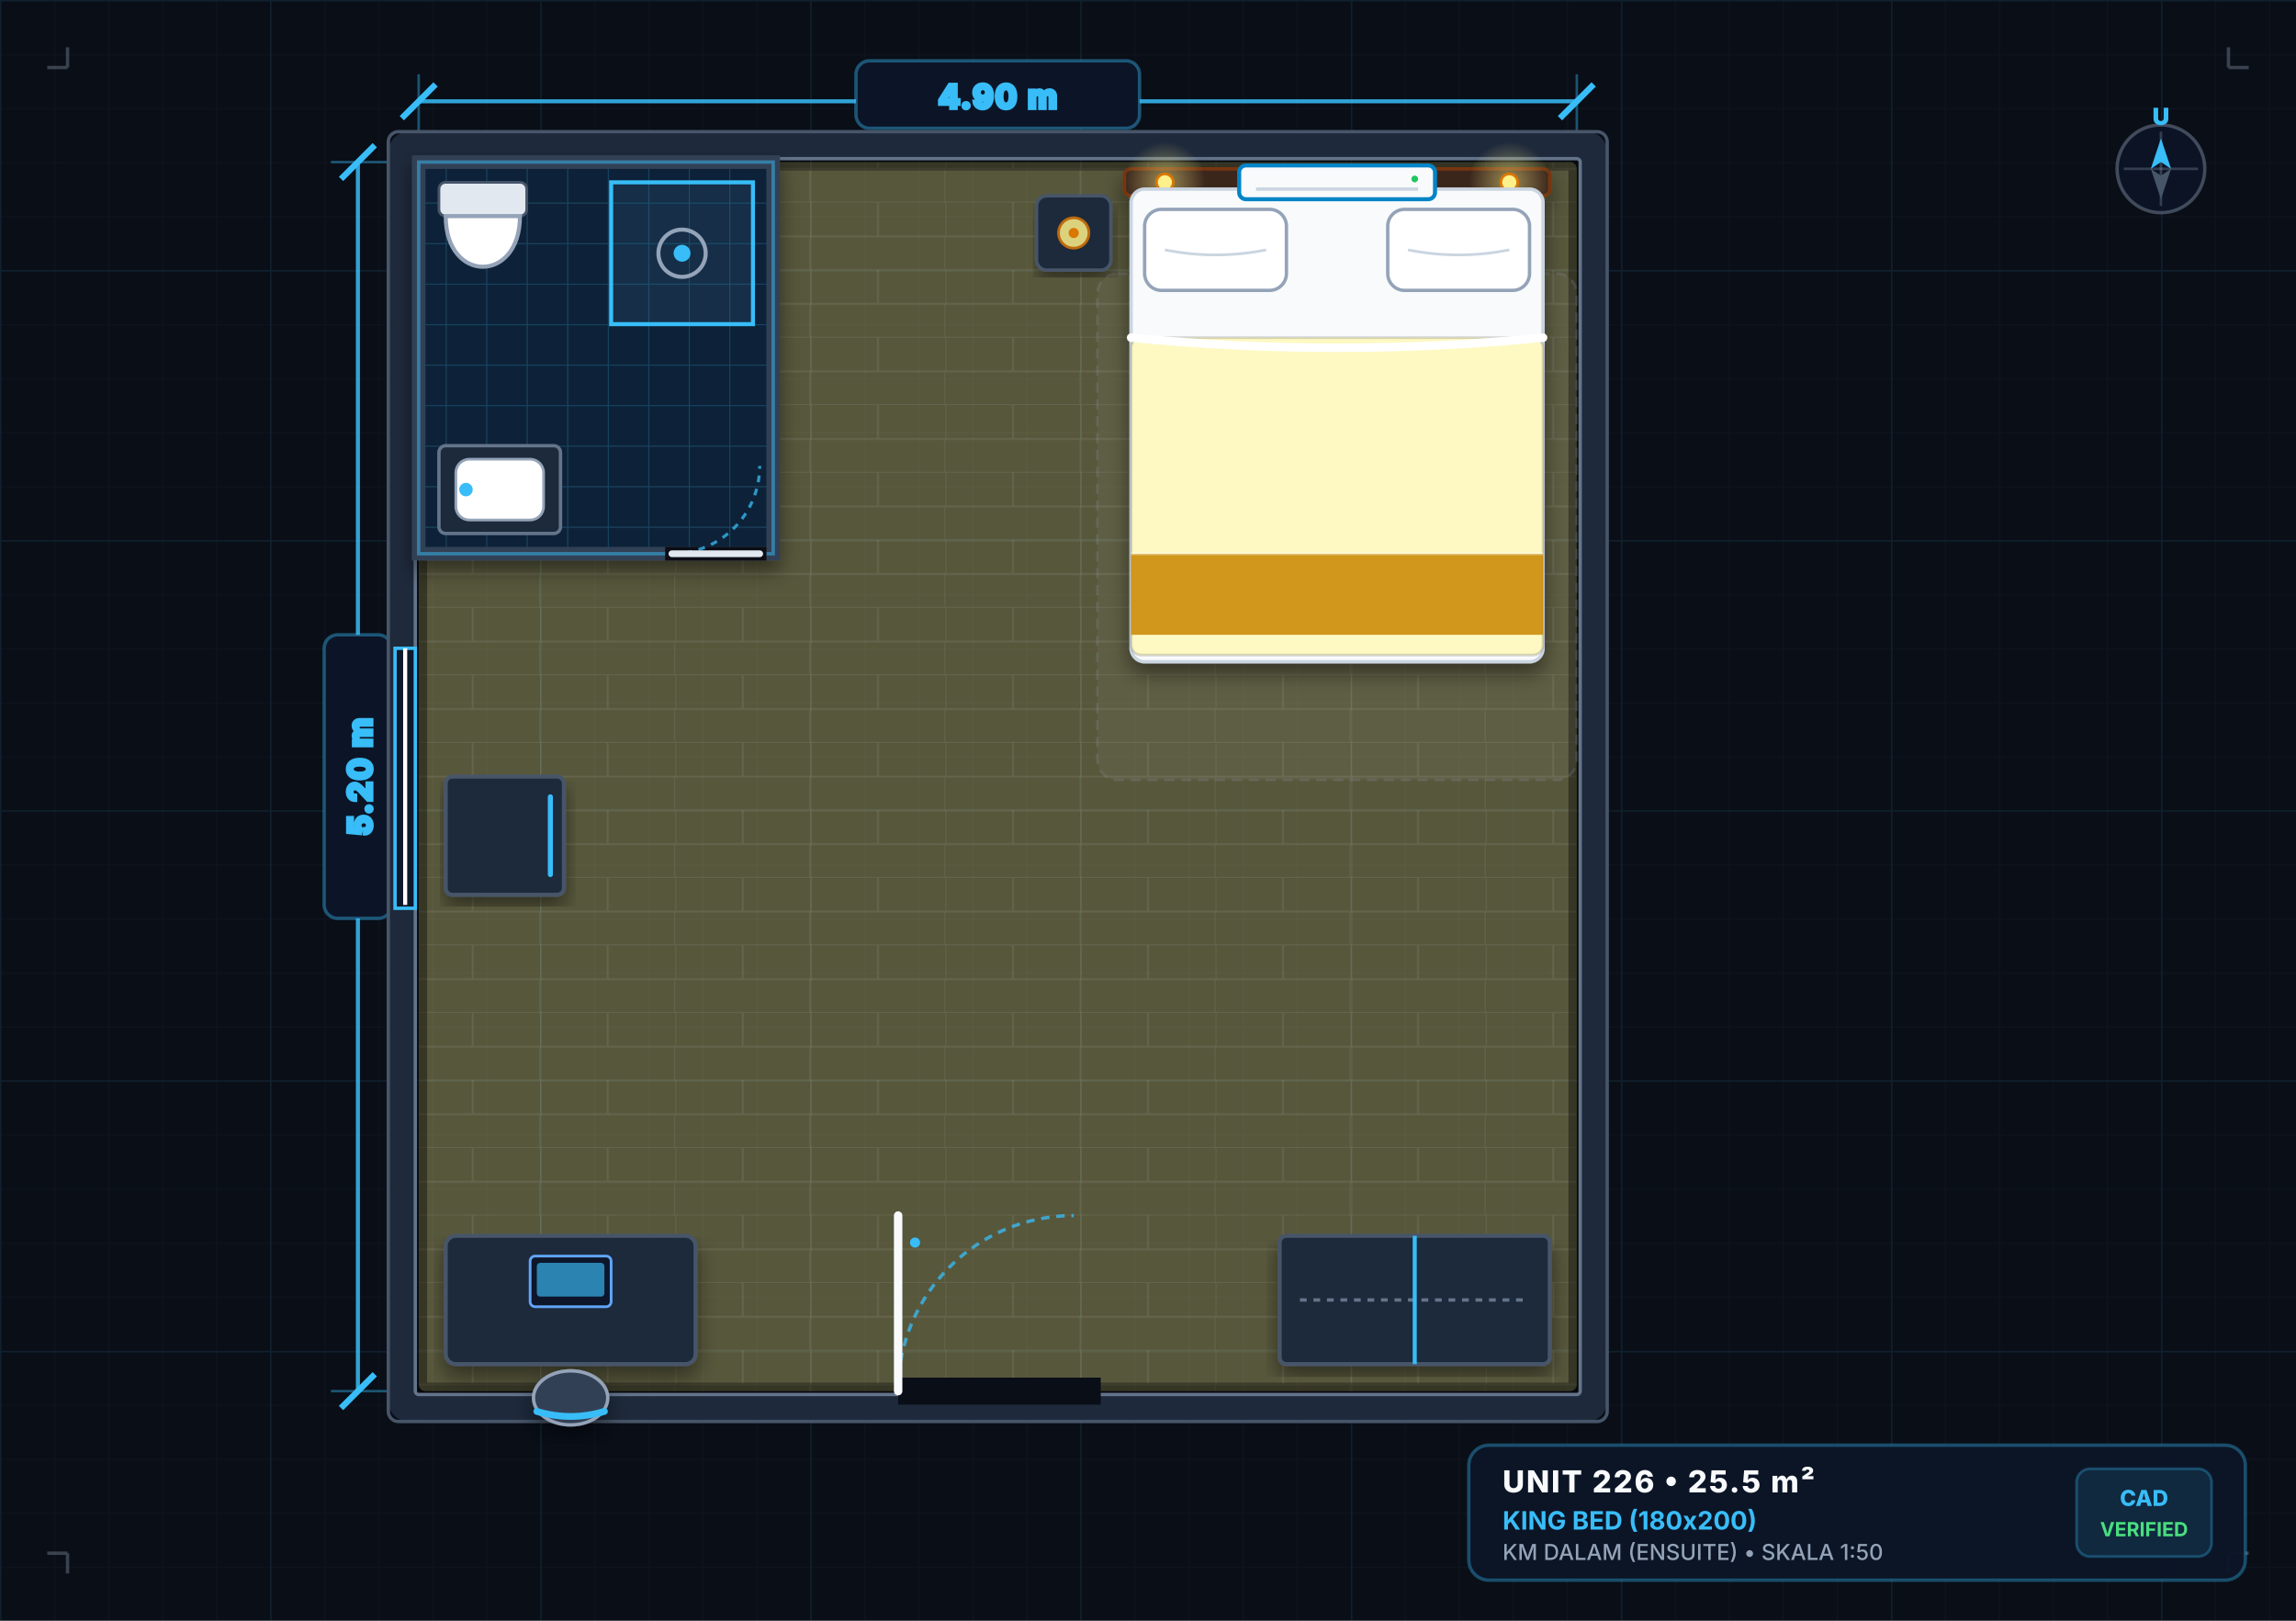
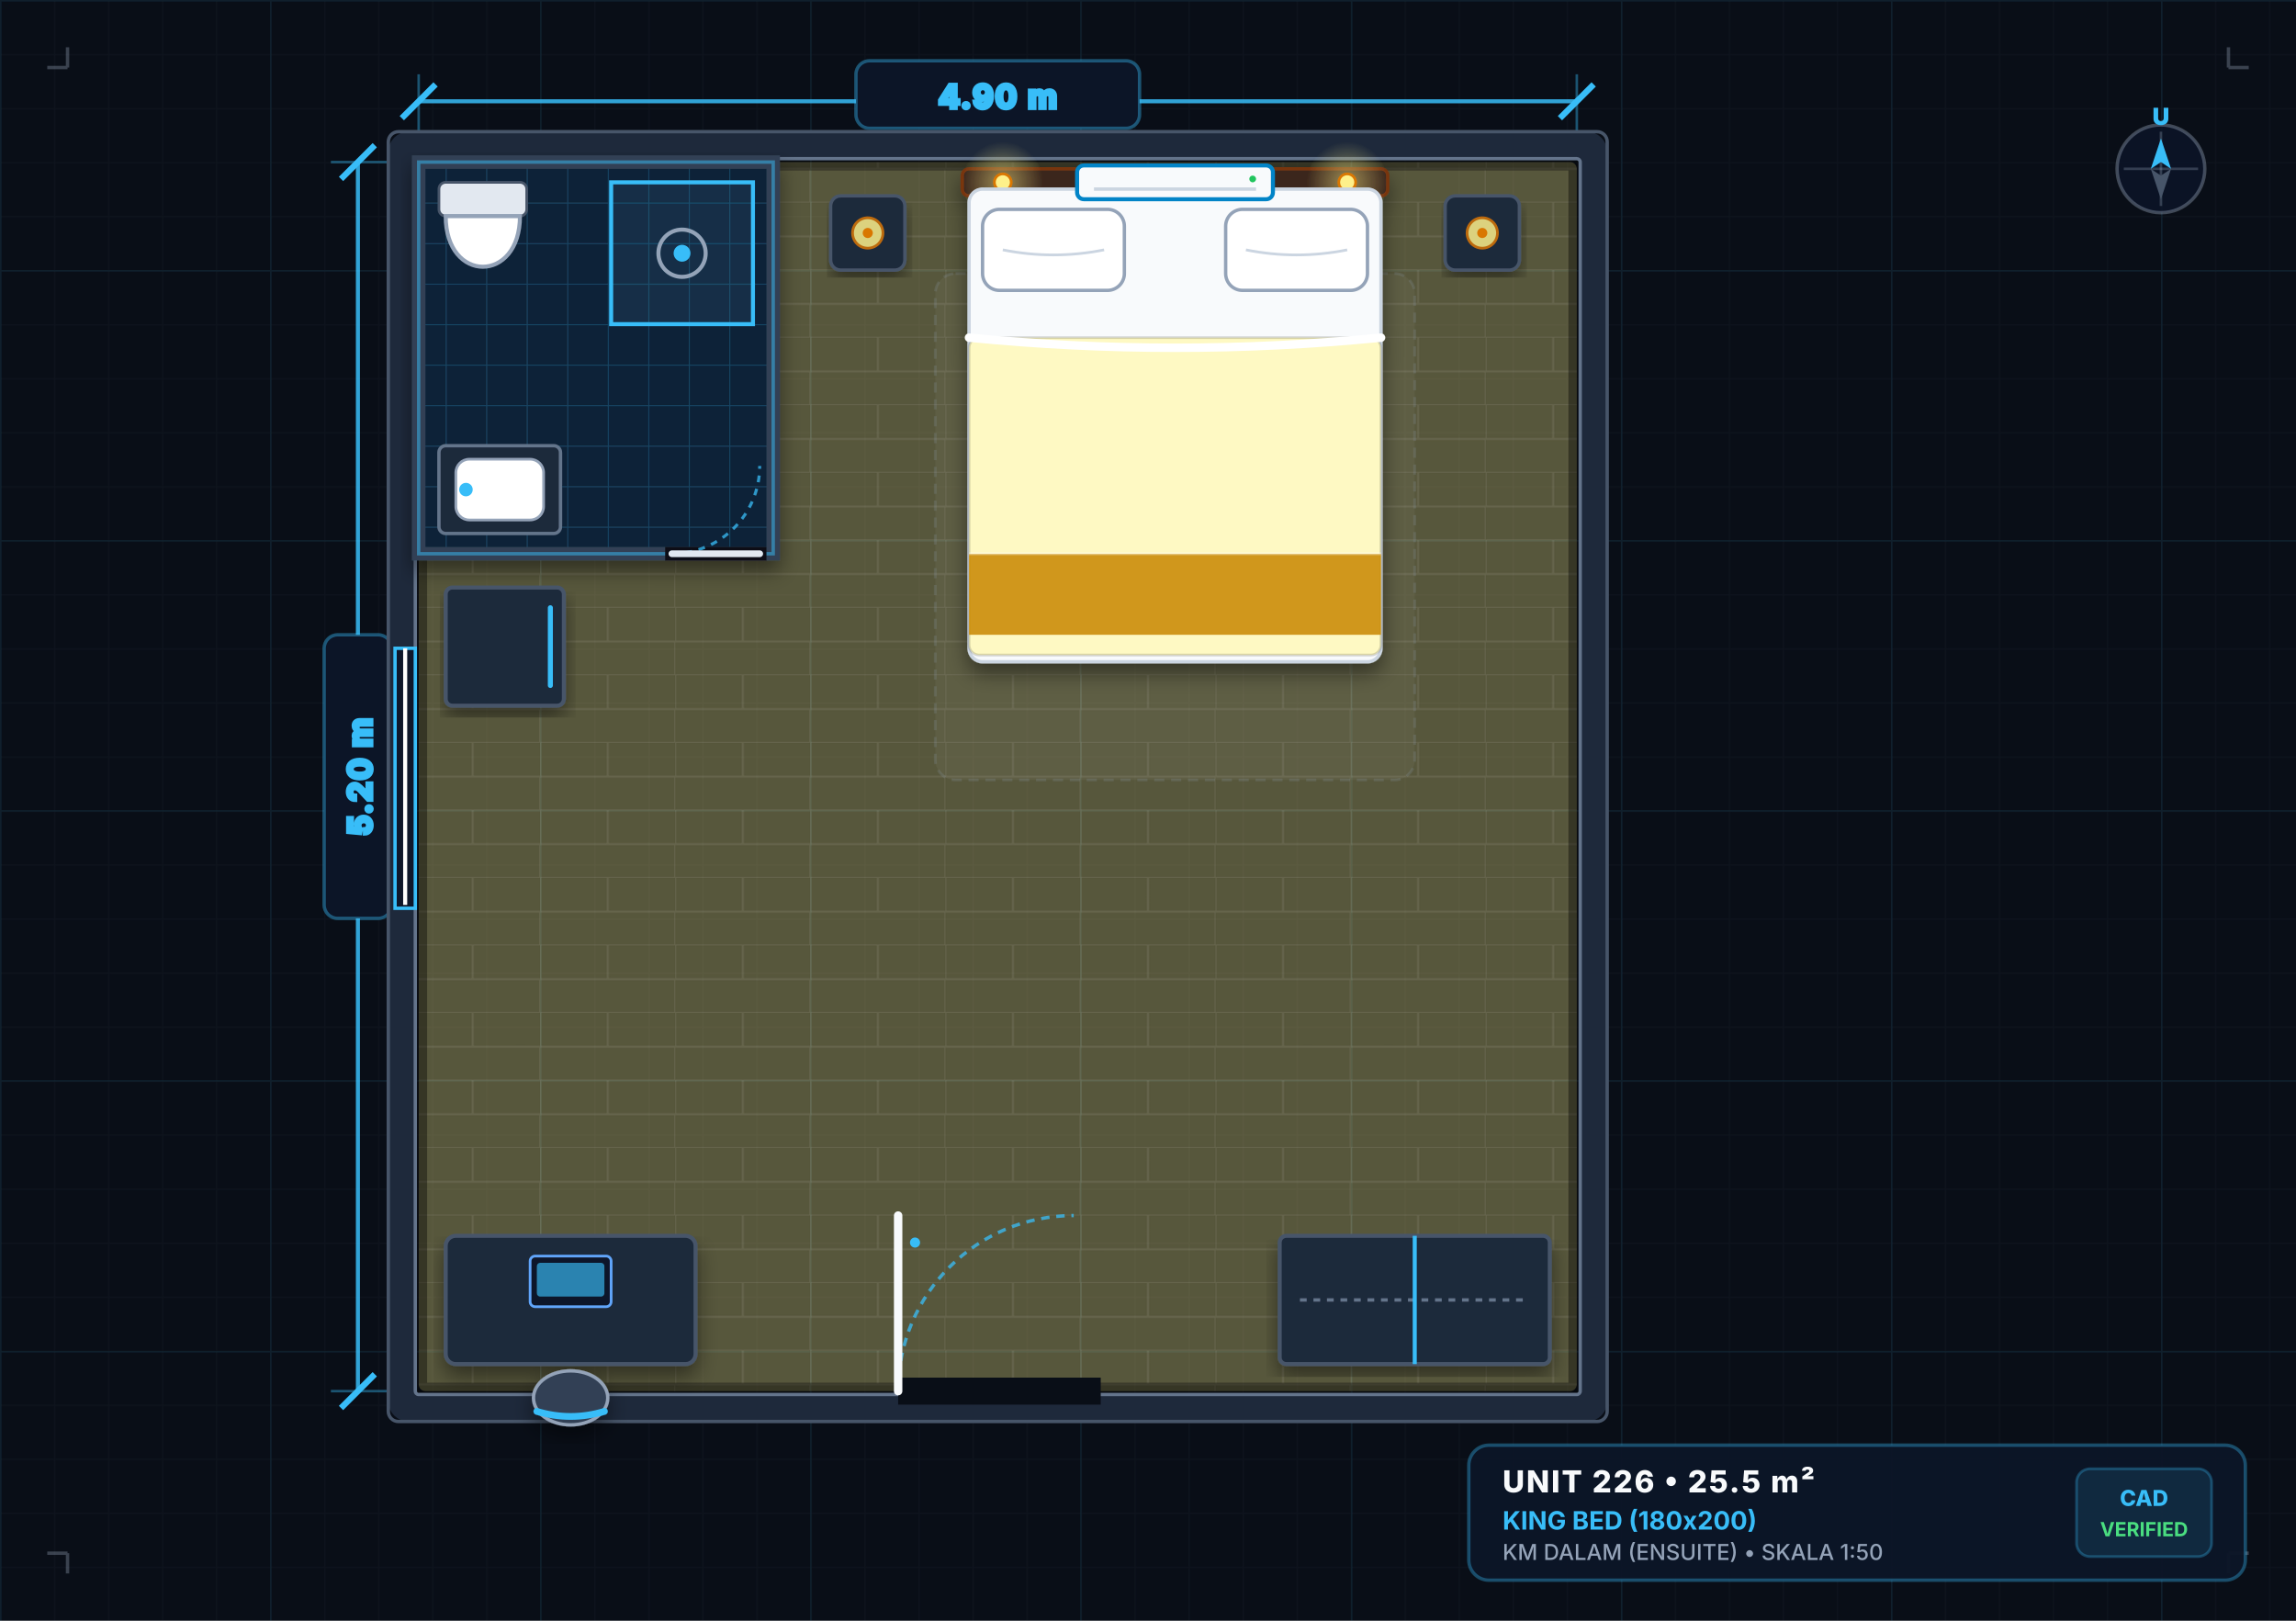
<svg xmlns="http://www.w3.org/2000/svg" viewBox="0 0 680 480" width="100%" height="100%" style="background:#090e17; border-radius:14px; font-family:'Inter',system-ui,-apple-system,sans-serif;">
  <defs>
    <pattern id="grid_cad_76" width="16" height="16" patternUnits="userSpaceOnUse">
      <path d="M 16 0 L 0 0 0 16" fill="none" stroke="rgba(148, 163, 184, 0.04)" stroke-width="0.75" />
    </pattern>
    <pattern id="grid_major_76" width="80" height="80" patternUnits="userSpaceOnUse">
      <path d="M 80 0 L 0 0 0 80" fill="none" stroke="rgba(56, 189, 248, 0.07)" stroke-width="1" />
    </pattern>
    <pattern id="parquet_76" width="40" height="20" patternUnits="userSpaceOnUse">
      <rect width="40" height="20" fill="#fef08a" fill-opacity="0.32" />
      <path d="M 0 10 L 40 10 M 20 0 L 20 10 M 0 20 L 40 20 M 40 10 L 40 20 M 0 0 L 0 10" fill="none" stroke="rgba(255, 255, 255, 0.08)" stroke-width="0.6" />
    </pattern>
    <pattern id="bm_tile_76" width="12" height="12" patternUnits="userSpaceOnUse">
      <rect width="12" height="12" fill="#0f2338" />
      <path d="M 12 0 L 0 0 0 12" fill="none" stroke="rgba(56, 189, 248, 0.22)" stroke-width="0.6" />
    </pattern>
    <filter id="frost_blur_76" x="-10%" y="-10%" width="120%" height="120%">
      <feGaussianBlur stdDeviation="4.5" result="blur" />
    </filter>
    <pattern id="blind_hatch_76" width="8" height="8" patternTransform="rotate(45 0 0)" patternUnits="userSpaceOnUse">
      <line x1="0" y1="0" x2="0" y2="8" stroke="rgba(244, 63, 94, 0.35)" stroke-width="1.2" stroke-dasharray="2 2" />
    </pattern>
    <radialGradient id="lamp_glow_76">
      <stop offset="0%" stop-color="#fef08a" stop-opacity="0.5" />
      <stop offset="100%" stop-color="#fef08a" stop-opacity="0" />
    </radialGradient>
    <filter id="drop_shadow_76" x="-5%" y="-5%" width="115%" height="115%">
      <feDropShadow dx="0" dy="3" stdDeviation="3" flood-color="#000000" flood-opacity="0.45" />
    </filter>
  </defs>
  <rect width="680" height="480" fill="#090e17" />
  <rect width="680" height="480" fill="url(#grid_cad_76)" />
  <rect width="680" height="480" fill="url(#grid_major_76)" />
  <g stroke="rgba(148, 163, 184, 0.35)" stroke-width="1">
    <path d="M 14 20 L 20 20 M 20 14 L 20 20" />
    <path d="M 666 20 L 660 20 M 660 14 L 660 20" />
    <path d="M 14 460 L 20 460 M 20 466 L 20 460" />
    <path d="M 666 460 L 660 460 M 660 466 L 660 460" />
  </g>
  <g stroke="#38bdf8" stroke-width="1.2">
    <line x1="124" y1="30" x2="467" y2="30" opacity="0.85" />
    <line x1="119" y1="35" x2="129" y2="25" stroke-width="1.8" />
    <line x1="462" y1="35" x2="472" y2="25" stroke-width="1.8" />
    <line x1="124" y1="42" x2="124" y2="22" opacity="0.4" stroke-width="0.75" />
    <line x1="467" y1="42" x2="467" y2="22" opacity="0.4" stroke-width="0.75" />
    <rect x="253.5" y="18" width="84" height="20" rx="4" fill="#0c1527" stroke="rgba(56, 189, 248, 0.4)" stroke-width="1" />
    <text x="295.5" y="32" fill="#38bdf8" font-size="9.5" font-weight="700" text-anchor="middle" letter-spacing="0.5">
      4.90 m
    </text>
  </g>
  <g stroke="#38bdf8" stroke-width="1.2">
    <line x1="106" y1="48" x2="106" y2="412" opacity="0.85" />
    <line x1="101" y1="53" x2="111" y2="43" stroke-width="1.8" />
    <line x1="101" y1="417" x2="111" y2="407" stroke-width="1.8" />
    <line x1="118" y1="48" x2="98" y2="48" opacity="0.4" stroke-width="0.75" />
    <line x1="118" y1="412" x2="98" y2="412" opacity="0.4" stroke-width="0.75" />
    <g transform="translate(106, 230.0)">
      <rect x="-42" y="-10" width="84" height="20" rx="4" fill="#0c1527" stroke="rgba(56, 189, 248, 0.4)" stroke-width="1" transform="rotate(-90)" />
      <text x="0" y="4" fill="#38bdf8" font-size="9.5" font-weight="700" text-anchor="middle" letter-spacing="0.5" transform="rotate(-90)">
        5.20 m
      </text>
    </g>
  </g>
  <rect x="124" y="48" width="343" height="364" rx="2" fill="url(#parquet_76)" />
  <rect x="124" y="48" width="343" height="364" fill="none" stroke="rgba(0, 0, 0, 0.38)" stroke-width="5" />
  <rect x="119" y="43" width="353" height="374" fill="none" stroke="#1e293b" stroke-width="8" rx="2" />
  <rect x="115" y="39" width="361" height="382" fill="none" stroke="#475569" stroke-width="1" rx="3" />
  <rect x="123" y="47" width="345" height="366" fill="none" stroke="#64748b" stroke-width="1" rx="1" />
  <g id="ensuite_bathroom" filter="url(#drop_shadow_76)">
    <rect x="124" y="48" width="105" height="116" fill="url(#bm_tile_76)" stroke="#334155" stroke-width="4" />
    <rect x="124" y="48" width="105" height="116" fill="none" stroke="#38bdf8" stroke-width="1" opacity="0.5" />
    <rect x="181" y="54" width="42" height="42" fill="rgba(56, 189, 248, 0.08)" stroke="#38bdf8" stroke-width="1.2" />
    <circle cx="202" cy="75" r="7" fill="none" stroke="#94a3b8" stroke-width="1.2" />
    <circle cx="202" cy="75" r="2.5" fill="#38bdf8" />
    <rect x="130" y="54" width="26" height="10" rx="2" fill="#e2e8f0" stroke="#475569" stroke-width="0.8" />
    <path d="M 132 64 C 132 84 154 84 154 64 Z" fill="#ffffff" stroke="#94a3b8" stroke-width="1.2" />
    <rect x="130" y="132" width="36" height="26" rx="2" fill="#1e293b" stroke="#64748b" stroke-width="1" />
    <rect x="135" y="136" width="26" height="18" rx="4" fill="#ffffff" stroke="#94a3b8" stroke-width="0.8" />
    <circle cx="138" cy="145" r="2" fill="#38bdf8" />
    <rect x="197" y="162" width="30" height="4" fill="#090e17" />
    <path d="M 199 164 A 26 26 0 0 0 225 138" fill="none" stroke="#38bdf8" stroke-width="0.9" stroke-dasharray="2 2" opacity="0.75" />
    <line x1="199" y1="164" x2="225" y2="164" stroke="#e2e8f0" stroke-width="2" stroke-linecap="round" />
  </g>
-   <rect x="325" y="81" width="142" height="150" rx="6" fill="rgba(255, 255, 255, 0.04)" stroke="rgba(148, 163, 184, 0.18)" stroke-width="0.8" stroke-dasharray="3 2" />
+   <rect x="277" y="81" width="142" height="150" rx="6" fill="rgba(255, 255, 255, 0.04)" stroke="rgba(148, 163, 184, 0.18)" stroke-width="0.8" stroke-dasharray="3 2" />
  <g id="bed_unit" filter="url(#drop_shadow_76)">
-     <rect x="333" y="50" width="126" height="8" rx="2" fill="#3b271d" stroke="#78350f" stroke-width="1" />
-     <circle cx="345" cy="54" r="12" fill="url(#lamp_glow_76)" />
-     <circle cx="447" cy="54" r="12" fill="url(#lamp_glow_76)" />
-     <circle cx="345" cy="54" r="2.5" fill="#fef08a" stroke="#d97706" stroke-width="0.8" />
-     <circle cx="447" cy="54" r="2.5" fill="#fef08a" stroke="#d97706" stroke-width="0.8" />
-     <rect x="335" y="56" width="122" height="140" rx="4" fill="#f8fafc" stroke="#cbd5e1" stroke-width="1" />
-     <rect x="335" y="100" width="122" height="94" rx="3" fill="#fef9c3" stroke="rgba(0,0,0,0.15)" stroke-width="0.8" />
-     <path d="M 335 100 Q 396.0 106 457 100" fill="none" stroke="#ffffff" stroke-width="2.5" stroke-linecap="round" />
-     <rect x="335" y="164" width="122" height="24" fill="#ca8a04" opacity="0.88" />
-     <line x1="335" y1="164" x2="457" y2="164" stroke="rgba(255,255,255,0.4)" stroke-width="0.8" />
-     <rect x="339" y="62" width="42" height="24" rx="5" fill="#ffffff" stroke="#94a3b8" stroke-width="1" />
-     <path d="M 345 74 Q 360.0 77 375 74" fill="none" stroke="#cbd5e1" stroke-width="0.8" />
-     <rect x="411" y="62" width="42" height="24" rx="5" fill="#ffffff" stroke="#94a3b8" stroke-width="1" />
-     <path d="M 417 74 Q 432.0 77 447 74" fill="none" stroke="#cbd5e1" stroke-width="0.8" />
+     <rect x="285" y="50" width="126" height="8" rx="2" fill="#3b271d" stroke="#78350f" stroke-width="1" />
+     <circle cx="297" cy="54" r="12" fill="url(#lamp_glow_76)" />
+     <circle cx="399" cy="54" r="12" fill="url(#lamp_glow_76)" />
+     <circle cx="297" cy="54" r="2.5" fill="#fef08a" stroke="#d97706" stroke-width="0.8" />
+     <circle cx="399" cy="54" r="2.5" fill="#fef08a" stroke="#d97706" stroke-width="0.8" />
+     <rect x="287" y="56" width="122" height="140" rx="4" fill="#f8fafc" stroke="#cbd5e1" stroke-width="1" />
+     <rect x="287" y="100" width="122" height="94" rx="3" fill="#fef9c3" stroke="rgba(0,0,0,0.15)" stroke-width="0.8" />
+     <path d="M 287 100 Q 348.0 106 409 100" fill="none" stroke="#ffffff" stroke-width="2.5" stroke-linecap="round" />
+     <rect x="287" y="164" width="122" height="24" fill="#ca8a04" opacity="0.88" />
+     <line x1="287" y1="164" x2="409" y2="164" stroke="rgba(255,255,255,0.4)" stroke-width="0.8" />
+     <rect x="291" y="62" width="42" height="24" rx="5" fill="#ffffff" stroke="#94a3b8" stroke-width="1" />
+     <path d="M 297 74 Q 312.0 77 327 74" fill="none" stroke="#cbd5e1" stroke-width="0.8" />
+     <rect x="363" y="62" width="42" height="24" rx="5" fill="#ffffff" stroke="#94a3b8" stroke-width="1" />
+     <path d="M 369 74 Q 384.0 77 399 74" fill="none" stroke="#cbd5e1" stroke-width="0.8" />
  </g>
  <g filter="url(#drop_shadow_76)">
-     <rect x="307" y="58" width="22" height="22" rx="3" fill="#1e293b" stroke="#475569" stroke-width="1" />
-     <circle cx="318" cy="69" r="4.5" fill="#fef08a" stroke="#d97706" stroke-width="0.8" opacity="0.85" />
-     <circle cx="318" cy="69" r="1.5" fill="#d97706" />
+     <rect x="246" y="58" width="22" height="22" rx="3" fill="#1e293b" stroke="#475569" stroke-width="1" />
+     <circle cx="257" cy="69" r="4.5" fill="#fef08a" stroke="#d97706" stroke-width="0.8" opacity="0.85" />
+     <circle cx="257" cy="69" r="1.5" fill="#d97706" />
+   </g>
+   <g filter="url(#drop_shadow_76)">
+     <rect x="428" y="58" width="22" height="22" rx="3" fill="#1e293b" stroke="#475569" stroke-width="1" />
+     <circle cx="439" cy="69" r="4.5" fill="#fef08a" stroke="#d97706" stroke-width="0.8" opacity="0.85" />
+     <circle cx="439" cy="69" r="1.5" fill="#d97706" />
  </g>
  <g id="wardrobe" filter="url(#drop_shadow_76)">
    <rect x="379" y="366" width="80" height="38" rx="2" fill="#1e293b" stroke="#475569" stroke-width="1.2" />
    <line x1="385" y1="385.0" x2="453" y2="385.0" stroke="#64748b" stroke-width="1" stroke-dasharray="2 2" />
    <line x1="419.0" y1="366" x2="419.0" y2="404" stroke="#38bdf8" stroke-width="1.2" />
  </g>
  <g id="desk_setup" filter="url(#drop_shadow_76)">
    <rect x="132" y="366" width="74" height="38" rx="3" fill="#1e293b" stroke="#475569" stroke-width="1.2" />
    <rect x="157.0" y="372" width="24" height="15" rx="1.5" fill="#0f172a" stroke="#60a5fa" stroke-width="0.8" />
    <rect x="159.0" y="374" width="20" height="10" rx="1" fill="#38bdf8" opacity="0.65" />
    <ellipse cx="169.0" cy="414" rx="11" ry="8" fill="#334155" stroke="#94a3b8" stroke-width="1" />
    <path d="M 159.0 418 Q 169.0 421 179.0 418" fill="none" stroke="#38bdf8" stroke-width="2" stroke-linecap="round" />
  </g>
  <g id="ac_unit">
-     <rect x="367" y="49" width="58" height="10" rx="2" fill="#f8fafc" stroke="#0284c7" stroke-width="1.2" />
-     <line x1="372" y1="56" x2="420" y2="56" stroke="#cbd5e1" stroke-width="1" />
-     <circle cx="419" cy="53" r="1" fill="#22c55e" />
+     <rect x="319" y="49" width="58" height="10" rx="2" fill="#f8fafc" stroke="#0284c7" stroke-width="1.2" />
+     <line x1="324" y1="56" x2="372" y2="56" stroke="#cbd5e1" stroke-width="1" />
+     <circle cx="371" cy="53" r="1" fill="#22c55e" />
  </g>
  <g id="fridge" filter="url(#drop_shadow_76)">
-     <rect x="132" y="230" width="35" height="35" rx="2" fill="#1e293b" stroke="#475569" stroke-width="1.2" />
-     <line x1="163" y1="236" x2="163" y2="259" stroke="#38bdf8" stroke-width="1.5" stroke-linecap="round" />
+     <rect x="132" y="174" width="35" height="35" rx="2" fill="#1e293b" stroke="#475569" stroke-width="1.2" />
+     <line x1="163" y1="180" x2="163" y2="203" stroke="#38bdf8" stroke-width="1.5" stroke-linecap="round" />
  </g>
  <g id="window_left">
    <rect x="117" y="192" width="6" height="77" fill="#0f172a" stroke="#38bdf8" stroke-width="1" />
    <line x1="120" y1="192" x2="120" y2="268" stroke="#ffffff" stroke-width="1.2" />
  </g>
  <g id="main_door">
    <rect x="266" y="408" width="60" height="8" fill="#090e17" />
    <path d="M 266 412 A 52 52 0 0 1 318 360" fill="none" stroke="#38bdf8" stroke-width="1" stroke-dasharray="2.5 2" opacity="0.75" />
    <line x1="266" y1="412" x2="266" y2="360" stroke="#f8fafc" stroke-width="2.5" stroke-linecap="round" />
    <circle cx="271" cy="368" r="1.5" fill="#38bdf8" />
  </g>
  <g id="title_block" transform="translate(435, 428)">
    <rect x="0" y="0" width="230" height="40" rx="6" fill="rgba(12, 21, 39, 0.96)" stroke="rgba(56, 189, 248, 0.35)" stroke-width="1" />
    <text x="10" y="14" fill="#f8fafc" font-size="9" font-weight="800" letter-spacing="0.5">
      UNIT 226 • 25.5 m²
    </text>
    <text x="10" y="25" fill="#38bdf8" font-size="7.5" font-weight="700">
      KING BED (180x200)
    </text>
    <text x="10" y="34" fill="#94a3b8" font-size="6.5" font-weight="500">
      KM DALAM (ENSUITE) • SKALA 1:50
    </text>
    <rect x="180" y="7" width="40" height="26" rx="4" fill="rgba(56, 189, 248, 0.12)" stroke="rgba(56, 189, 248, 0.3)" stroke-width="0.8" />
    <text x="200" y="18" fill="#38bdf8" font-size="6.5" font-weight="800" text-anchor="middle">CAD</text>
    <text x="200" y="27" fill="#4ade80" font-size="5.8" font-weight="700" text-anchor="middle">VERIFIED</text>
  </g>
  <g id="north_compass" transform="translate(625, 35)">
    <circle cx="15" cy="15" r="13" fill="rgba(12, 21, 39, 0.9)" stroke="rgba(148, 163, 184, 0.4)" stroke-width="1" />
    <line x1="15" y1="4" x2="15" y2="26" stroke="rgba(148, 163, 184, 0.3)" stroke-width="0.75" />
    <line x1="4" y1="15" x2="26" y2="15" stroke="rgba(148, 163, 184, 0.3)" stroke-width="0.75" />
    <polygon points="15,6 18,15 15,13 12,15" fill="#38bdf8" />
    <polygon points="15,24 18,15 15,17 12,15" fill="#475569" />
    <text x="15" y="2" fill="#38bdf8" font-size="7" font-weight="900" text-anchor="middle">U</text>
  </g>
</svg>
